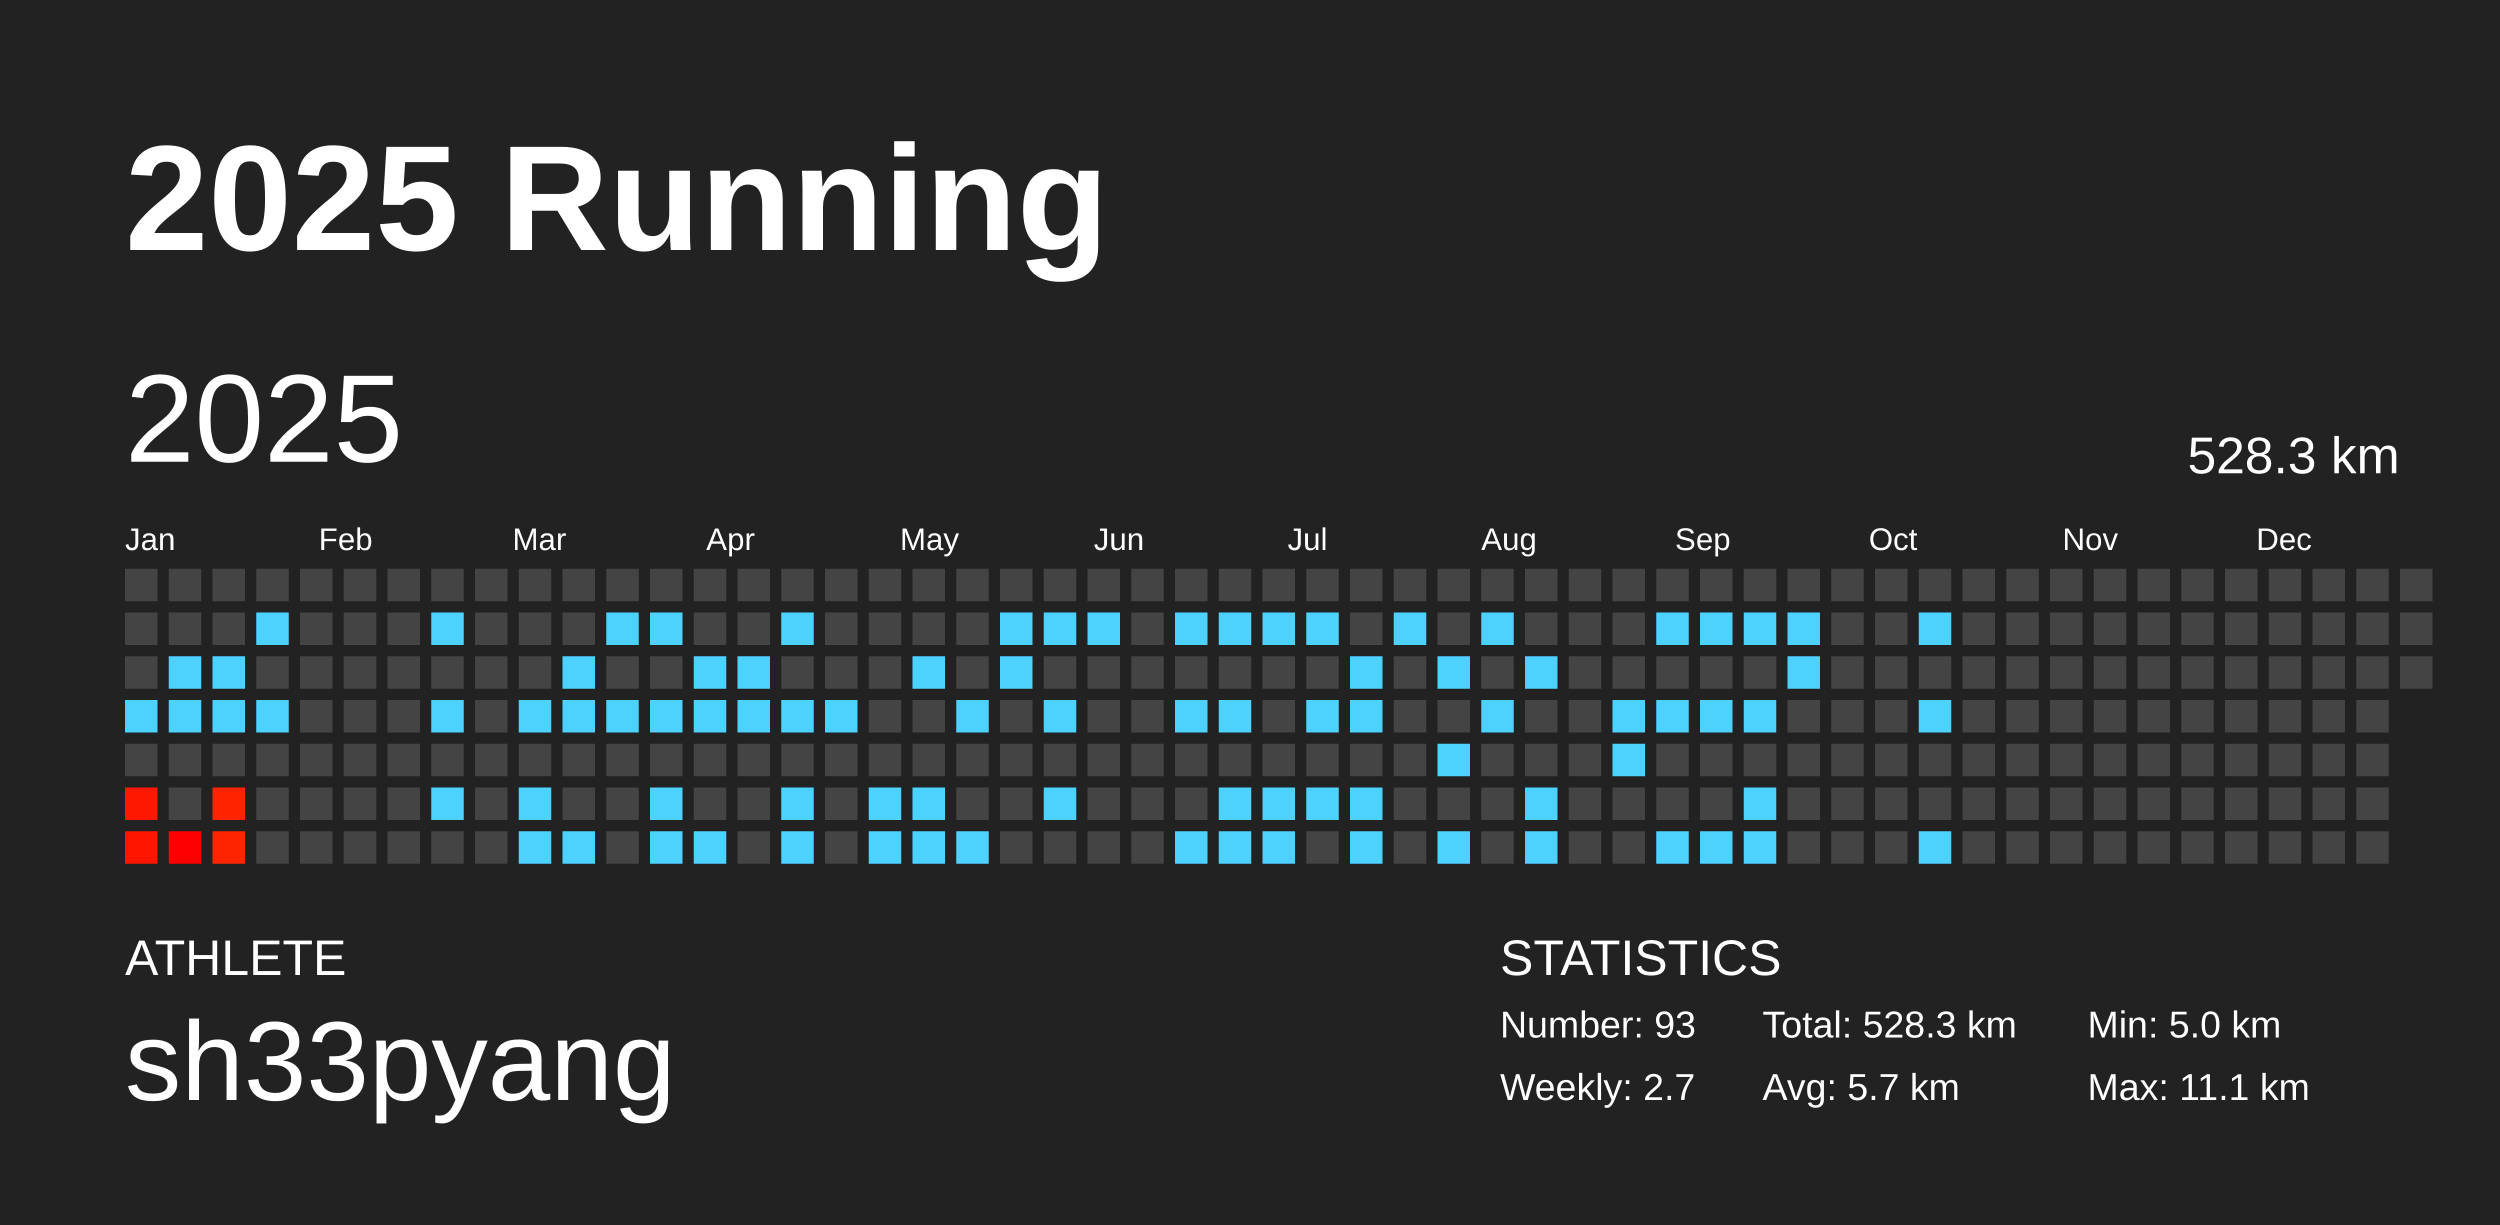
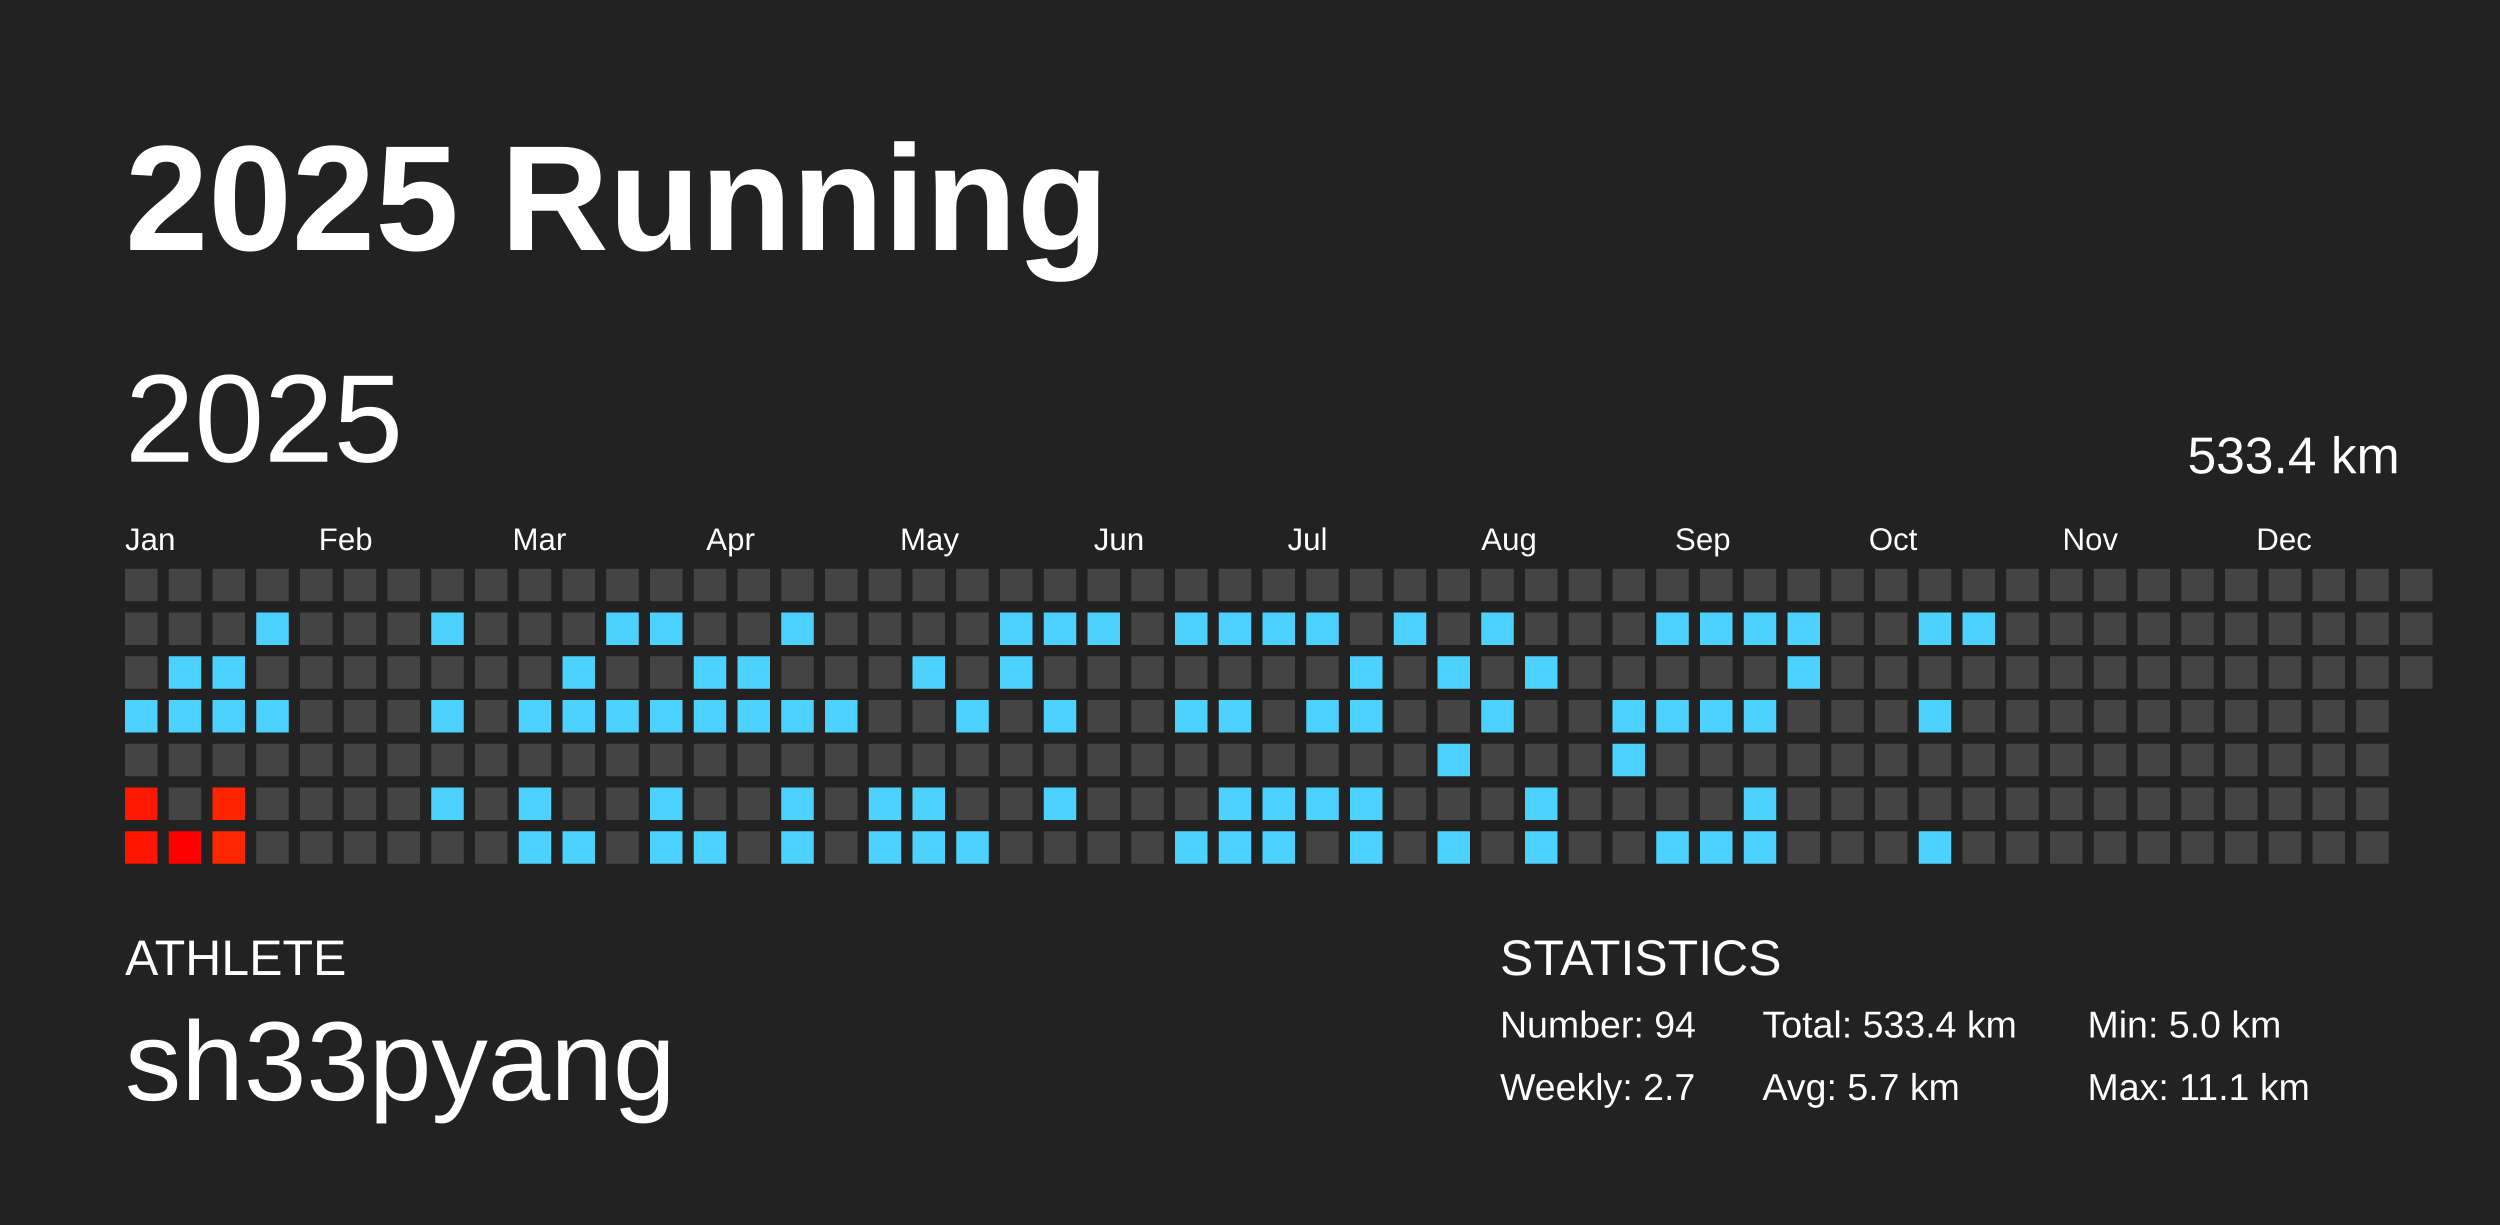
<svg xmlns="http://www.w3.org/2000/svg" baseProfile="full" height="98mm" version="1.1" viewBox="0,0,200,98" width="200mm">
  <defs />
  <rect fill="#222222" height="98" width="200" x="0" y="0" />
  <text fill="#FFFFFF" style="font-size:12px; font-family:Arial; font-weight:bold;" x="10" y="20">2025 Running</text>
  <text fill="#FFFFFF" style="font-size:4px; font-family:Arial" x="10" y="78">ATHLETE</text>
  <text fill="#FFFFFF" style="font-size:9px; font-family:Arial" x="10" y="88">sh33pyang</text>
  <text fill="#FFFFFF" style="font-size:4px; font-family:Arial" x="120" y="78">STATISTICS</text>
-   <text fill="#FFFFFF" style="font-size:3px; font-family:Arial" x="120" y="83">Number: 93</text>
+   <text fill="#FFFFFF" style="font-size:3px; font-family:Arial" x="120" y="83">Number: 94</text>
  <text fill="#FFFFFF" style="font-size:3px; font-family:Arial" x="120" y="88">Weekly: 2.7</text>
-   <text fill="#FFFFFF" style="font-size:3px; font-family:Arial" x="141" y="83">Total: 528.3 km</text>
+   <text fill="#FFFFFF" style="font-size:3px; font-family:Arial" x="141" y="83">Total: 533.4 km</text>
  <text fill="#FFFFFF" style="font-size:3px; font-family:Arial" x="141" y="88">Avg: 5.7 km</text>
  <text fill="#FFFFFF" style="font-size:3px; font-family:Arial" x="167" y="83">Min: 5.0 km</text>
  <text fill="#FFFFFF" style="font-size:3px; font-family:Arial" x="167" y="88">Max: 11.1 km</text>
  <text dominant-baseline="hanging" fill="#FFFFFF" style="font-size:10.0px; font-family:Arial;" x="10" y="30">2025</text>
-   <text dominant-baseline="hanging" fill="#FFFFFF" style="font-size:4.125px; font-family:Arial;" x="175" y="35">528.3 km</text>
+   <text dominant-baseline="hanging" fill="#FFFFFF" style="font-size:4.125px; font-family:Arial;" x="175" y="35">533.4 km</text>
  <text fill="#FFFFFF" style="font-size:2.5px; font-family:Arial" x="10.0" y="44">Jan</text>
  <text fill="#FFFFFF" style="font-size:2.5px; font-family:Arial" x="25.5" y="44">Feb</text>
  <text fill="#FFFFFF" style="font-size:2.5px; font-family:Arial" x="41.0" y="44">Mar</text>
  <text fill="#FFFFFF" style="font-size:2.5px; font-family:Arial" x="56.5" y="44">Apr</text>
  <text fill="#FFFFFF" style="font-size:2.5px; font-family:Arial" x="72.0" y="44">May</text>
  <text fill="#FFFFFF" style="font-size:2.5px; font-family:Arial" x="87.5" y="44">Jun</text>
  <text fill="#FFFFFF" style="font-size:2.5px; font-family:Arial" x="103.0" y="44">Jul</text>
  <text fill="#FFFFFF" style="font-size:2.5px; font-family:Arial" x="118.5" y="44">Aug</text>
  <text fill="#FFFFFF" style="font-size:2.5px; font-family:Arial" x="134.0" y="44">Sep</text>
  <text fill="#FFFFFF" style="font-size:2.5px; font-family:Arial" x="149.5" y="44">Oct</text>
  <text fill="#FFFFFF" style="font-size:2.5px; font-family:Arial" x="165.0" y="44">Nov</text>
  <text fill="#FFFFFF" style="font-size:2.5px; font-family:Arial" x="180.5" y="44">Dec</text>
  <rect fill="#444444" height="2.6" width="2.6" x="10.0" y="45.5" />
  <rect fill="#444444" height="2.6" width="2.6" x="10.0" y="49.0" />
  <rect fill="#444444" height="2.6" width="2.6" x="10.0" y="52.5" />
  <rect fill="#4dd2ff" height="2.6" width="2.6" x="10.0" y="56.0" />
  <rect fill="#444444" height="2.6" width="2.6" x="10.0" y="59.5" />
  <rect fill="#ff1700" height="2.6" width="2.6" x="10.0" y="63.0" />
  <rect fill="#ff1500" height="2.6" width="2.6" x="10.0" y="66.5" />
  <rect fill="#444444" height="2.6" width="2.6" x="13.5" y="45.5" />
  <rect fill="#444444" height="2.6" width="2.6" x="13.5" y="49.0" />
  <rect fill="#4dd2ff" height="2.6" width="2.6" x="13.5" y="52.5" />
  <rect fill="#4dd2ff" height="2.6" width="2.6" x="13.5" y="56.0" />
  <rect fill="#444444" height="2.6" width="2.6" x="13.5" y="59.5" />
  <rect fill="#444444" height="2.6" width="2.6" x="13.5" y="63.0" />
  <rect fill="#ff0000" height="2.6" width="2.6" x="13.5" y="66.5" />
  <rect fill="#444444" height="2.6" width="2.6" x="17.0" y="45.5" />
  <rect fill="#444444" height="2.6" width="2.6" x="17.0" y="49.0" />
  <rect fill="#4dd2ff" height="2.6" width="2.6" x="17.0" y="52.5" />
  <rect fill="#4dd2ff" height="2.6" width="2.6" x="17.0" y="56.0" />
  <rect fill="#444444" height="2.6" width="2.6" x="17.0" y="59.5" />
  <rect fill="#ff2400" height="2.6" width="2.6" x="17.0" y="63.0" />
  <rect fill="#ff2500" height="2.6" width="2.6" x="17.0" y="66.5" />
  <rect fill="#444444" height="2.6" width="2.6" x="20.5" y="45.5" />
  <rect fill="#4dd2ff" height="2.6" width="2.6" x="20.5" y="49.0" />
  <rect fill="#444444" height="2.6" width="2.6" x="20.5" y="52.5" />
  <rect fill="#4dd2ff" height="2.6" width="2.6" x="20.5" y="56.0" />
  <rect fill="#444444" height="2.6" width="2.6" x="20.5" y="59.5" />
  <rect fill="#444444" height="2.6" width="2.6" x="20.5" y="63.0" />
  <rect fill="#444444" height="2.6" width="2.6" x="20.5" y="66.5" />
  <rect fill="#444444" height="2.6" width="2.6" x="24.0" y="45.5" />
  <rect fill="#444444" height="2.6" width="2.6" x="24.0" y="49.0" />
  <rect fill="#444444" height="2.6" width="2.6" x="24.0" y="52.5" />
  <rect fill="#444444" height="2.6" width="2.6" x="24.0" y="56.0" />
  <rect fill="#444444" height="2.6" width="2.6" x="24.0" y="59.5" />
  <rect fill="#444444" height="2.6" width="2.6" x="24.0" y="63.0" />
  <rect fill="#444444" height="2.6" width="2.6" x="24.0" y="66.5" />
  <rect fill="#444444" height="2.6" width="2.6" x="27.5" y="45.5" />
  <rect fill="#444444" height="2.6" width="2.6" x="27.5" y="49.0" />
  <rect fill="#444444" height="2.6" width="2.6" x="27.5" y="52.5" />
  <rect fill="#444444" height="2.6" width="2.6" x="27.5" y="56.0" />
  <rect fill="#444444" height="2.6" width="2.6" x="27.5" y="59.5" />
  <rect fill="#444444" height="2.6" width="2.6" x="27.5" y="63.0" />
  <rect fill="#444444" height="2.6" width="2.6" x="27.5" y="66.5" />
  <rect fill="#444444" height="2.6" width="2.6" x="31.0" y="45.5" />
  <rect fill="#444444" height="2.6" width="2.6" x="31.0" y="49.0" />
  <rect fill="#444444" height="2.6" width="2.6" x="31.0" y="52.5" />
  <rect fill="#444444" height="2.6" width="2.6" x="31.0" y="56.0" />
  <rect fill="#444444" height="2.6" width="2.6" x="31.0" y="59.5" />
  <rect fill="#444444" height="2.6" width="2.6" x="31.0" y="63.0" />
  <rect fill="#444444" height="2.6" width="2.6" x="31.0" y="66.5" />
  <rect fill="#444444" height="2.6" width="2.6" x="34.5" y="45.5" />
  <rect fill="#4dd2ff" height="2.6" width="2.6" x="34.5" y="49.0" />
  <rect fill="#444444" height="2.6" width="2.6" x="34.5" y="52.5" />
  <rect fill="#4dd2ff" height="2.6" width="2.6" x="34.5" y="56.0" />
  <rect fill="#444444" height="2.6" width="2.6" x="34.5" y="59.5" />
  <rect fill="#4dd2ff" height="2.6" width="2.6" x="34.5" y="63.0" />
  <rect fill="#444444" height="2.6" width="2.6" x="34.5" y="66.5" />
  <rect fill="#444444" height="2.6" width="2.6" x="38.0" y="45.5" />
  <rect fill="#444444" height="2.6" width="2.6" x="38.0" y="49.0" />
  <rect fill="#444444" height="2.6" width="2.6" x="38.0" y="52.5" />
  <rect fill="#444444" height="2.6" width="2.6" x="38.0" y="56.0" />
  <rect fill="#444444" height="2.6" width="2.6" x="38.0" y="59.5" />
  <rect fill="#444444" height="2.6" width="2.6" x="38.0" y="63.0" />
  <rect fill="#444444" height="2.6" width="2.6" x="38.0" y="66.5" />
  <rect fill="#444444" height="2.6" width="2.6" x="41.5" y="45.5" />
  <rect fill="#444444" height="2.6" width="2.6" x="41.5" y="49.0" />
  <rect fill="#444444" height="2.6" width="2.6" x="41.5" y="52.5" />
  <rect fill="#4dd2ff" height="2.6" width="2.6" x="41.5" y="56.0" />
  <rect fill="#444444" height="2.6" width="2.6" x="41.5" y="59.5" />
  <rect fill="#4dd2ff" height="2.6" width="2.6" x="41.5" y="63.0" />
  <rect fill="#4dd2ff" height="2.6" width="2.6" x="41.5" y="66.5" />
  <rect fill="#444444" height="2.6" width="2.6" x="45.0" y="45.5" />
  <rect fill="#444444" height="2.6" width="2.6" x="45.0" y="49.0" />
  <rect fill="#4dd2ff" height="2.6" width="2.6" x="45.0" y="52.5" />
  <rect fill="#4dd2ff" height="2.6" width="2.6" x="45.0" y="56.0" />
  <rect fill="#444444" height="2.6" width="2.6" x="45.0" y="59.5" />
  <rect fill="#444444" height="2.6" width="2.6" x="45.0" y="63.0" />
  <rect fill="#4dd2ff" height="2.6" width="2.6" x="45.0" y="66.5" />
  <rect fill="#444444" height="2.6" width="2.6" x="48.5" y="45.5" />
  <rect fill="#4dd2ff" height="2.6" width="2.6" x="48.5" y="49.0" />
  <rect fill="#444444" height="2.6" width="2.6" x="48.5" y="52.5" />
  <rect fill="#4dd2ff" height="2.6" width="2.6" x="48.5" y="56.0" />
  <rect fill="#444444" height="2.6" width="2.6" x="48.5" y="59.5" />
  <rect fill="#444444" height="2.6" width="2.6" x="48.5" y="63.0" />
  <rect fill="#444444" height="2.6" width="2.6" x="48.5" y="66.5" />
  <rect fill="#444444" height="2.6" width="2.6" x="52.0" y="45.5" />
  <rect fill="#4dd2ff" height="2.6" width="2.6" x="52.0" y="49.0" />
  <rect fill="#444444" height="2.6" width="2.6" x="52.0" y="52.5" />
  <rect fill="#4dd2ff" height="2.6" width="2.6" x="52.0" y="56.0" />
  <rect fill="#444444" height="2.6" width="2.6" x="52.0" y="59.5" />
  <rect fill="#4dd2ff" height="2.6" width="2.6" x="52.0" y="63.0" />
  <rect fill="#4dd2ff" height="2.6" width="2.6" x="52.0" y="66.5" />
  <rect fill="#444444" height="2.6" width="2.6" x="55.5" y="45.5" />
  <rect fill="#444444" height="2.6" width="2.6" x="55.5" y="49.0" />
  <rect fill="#4dd2ff" height="2.6" width="2.6" x="55.5" y="52.5" />
  <rect fill="#4dd2ff" height="2.6" width="2.6" x="55.5" y="56.0" />
  <rect fill="#444444" height="2.6" width="2.6" x="55.5" y="59.5" />
  <rect fill="#444444" height="2.6" width="2.6" x="55.5" y="63.0" />
  <rect fill="#4dd2ff" height="2.6" width="2.6" x="55.5" y="66.5" />
  <rect fill="#444444" height="2.6" width="2.6" x="59.0" y="45.5" />
  <rect fill="#444444" height="2.6" width="2.6" x="59.0" y="49.0" />
  <rect fill="#4dd2ff" height="2.6" width="2.6" x="59.0" y="52.5" />
  <rect fill="#4dd2ff" height="2.6" width="2.6" x="59.0" y="56.0" />
  <rect fill="#444444" height="2.6" width="2.6" x="59.0" y="59.5" />
  <rect fill="#444444" height="2.6" width="2.6" x="59.0" y="63.0" />
  <rect fill="#444444" height="2.6" width="2.6" x="59.0" y="66.5" />
  <rect fill="#444444" height="2.6" width="2.6" x="62.5" y="45.5" />
  <rect fill="#4dd2ff" height="2.6" width="2.6" x="62.5" y="49.0" />
  <rect fill="#444444" height="2.6" width="2.6" x="62.5" y="52.5" />
  <rect fill="#4dd2ff" height="2.6" width="2.6" x="62.5" y="56.0" />
  <rect fill="#444444" height="2.6" width="2.6" x="62.5" y="59.5" />
  <rect fill="#4dd2ff" height="2.6" width="2.6" x="62.5" y="63.0" />
  <rect fill="#4dd2ff" height="2.6" width="2.6" x="62.5" y="66.5" />
  <rect fill="#444444" height="2.6" width="2.6" x="66.0" y="45.5" />
  <rect fill="#444444" height="2.6" width="2.6" x="66.0" y="49.0" />
  <rect fill="#444444" height="2.6" width="2.6" x="66.0" y="52.5" />
  <rect fill="#4dd2ff" height="2.6" width="2.6" x="66.0" y="56.0" />
  <rect fill="#444444" height="2.6" width="2.6" x="66.0" y="59.5" />
  <rect fill="#444444" height="2.6" width="2.6" x="66.0" y="63.0" />
  <rect fill="#444444" height="2.6" width="2.6" x="66.0" y="66.5" />
  <rect fill="#444444" height="2.6" width="2.6" x="69.5" y="45.5" />
  <rect fill="#444444" height="2.6" width="2.6" x="69.5" y="49.0" />
  <rect fill="#444444" height="2.6" width="2.6" x="69.5" y="52.5" />
  <rect fill="#444444" height="2.6" width="2.6" x="69.5" y="56.0" />
  <rect fill="#444444" height="2.6" width="2.6" x="69.5" y="59.5" />
  <rect fill="#4dd2ff" height="2.6" width="2.6" x="69.5" y="63.0" />
  <rect fill="#4dd2ff" height="2.6" width="2.6" x="69.5" y="66.5" />
  <rect fill="#444444" height="2.6" width="2.6" x="73.0" y="45.5" />
  <rect fill="#444444" height="2.6" width="2.6" x="73.0" y="49.0" />
  <rect fill="#4dd2ff" height="2.6" width="2.6" x="73.0" y="52.5" />
  <rect fill="#444444" height="2.6" width="2.6" x="73.0" y="56.0" />
  <rect fill="#444444" height="2.6" width="2.6" x="73.0" y="59.5" />
  <rect fill="#4dd2ff" height="2.6" width="2.6" x="73.0" y="63.0" />
  <rect fill="#4dd2ff" height="2.6" width="2.6" x="73.0" y="66.5" />
  <rect fill="#444444" height="2.6" width="2.6" x="76.5" y="45.5" />
  <rect fill="#444444" height="2.6" width="2.6" x="76.5" y="49.0" />
  <rect fill="#444444" height="2.6" width="2.6" x="76.5" y="52.5" />
  <rect fill="#4dd2ff" height="2.6" width="2.6" x="76.5" y="56.0" />
  <rect fill="#444444" height="2.6" width="2.6" x="76.5" y="59.5" />
  <rect fill="#444444" height="2.6" width="2.6" x="76.5" y="63.0" />
  <rect fill="#4dd2ff" height="2.6" width="2.6" x="76.5" y="66.5" />
  <rect fill="#444444" height="2.6" width="2.6" x="80.0" y="45.5" />
  <rect fill="#4dd2ff" height="2.6" width="2.6" x="80.0" y="49.0" />
  <rect fill="#4dd2ff" height="2.6" width="2.6" x="80.0" y="52.5" />
  <rect fill="#444444" height="2.6" width="2.6" x="80.0" y="56.0" />
  <rect fill="#444444" height="2.6" width="2.6" x="80.0" y="59.5" />
  <rect fill="#444444" height="2.6" width="2.6" x="80.0" y="63.0" />
  <rect fill="#444444" height="2.6" width="2.6" x="80.0" y="66.5" />
  <rect fill="#444444" height="2.6" width="2.6" x="83.5" y="45.5" />
  <rect fill="#4dd2ff" height="2.6" width="2.6" x="83.5" y="49.0" />
  <rect fill="#444444" height="2.6" width="2.6" x="83.5" y="52.5" />
  <rect fill="#4dd2ff" height="2.6" width="2.6" x="83.5" y="56.0" />
  <rect fill="#444444" height="2.6" width="2.6" x="83.5" y="59.5" />
  <rect fill="#4dd2ff" height="2.6" width="2.6" x="83.5" y="63.0" />
  <rect fill="#444444" height="2.6" width="2.6" x="83.5" y="66.5" />
  <rect fill="#444444" height="2.6" width="2.6" x="87.0" y="45.5" />
  <rect fill="#4dd2ff" height="2.6" width="2.6" x="87.0" y="49.0" />
  <rect fill="#444444" height="2.6" width="2.6" x="87.0" y="52.5" />
  <rect fill="#444444" height="2.6" width="2.6" x="87.0" y="56.0" />
  <rect fill="#444444" height="2.6" width="2.6" x="87.0" y="59.5" />
  <rect fill="#444444" height="2.6" width="2.6" x="87.0" y="63.0" />
  <rect fill="#444444" height="2.6" width="2.6" x="87.0" y="66.5" />
  <rect fill="#444444" height="2.6" width="2.6" x="90.5" y="45.5" />
  <rect fill="#444444" height="2.6" width="2.6" x="90.5" y="49.0" />
  <rect fill="#444444" height="2.6" width="2.6" x="90.5" y="52.5" />
  <rect fill="#444444" height="2.6" width="2.6" x="90.5" y="56.0" />
  <rect fill="#444444" height="2.6" width="2.6" x="90.5" y="59.5" />
  <rect fill="#444444" height="2.6" width="2.6" x="90.5" y="63.0" />
  <rect fill="#444444" height="2.6" width="2.6" x="90.5" y="66.5" />
  <rect fill="#444444" height="2.6" width="2.6" x="94.0" y="45.5" />
  <rect fill="#4dd2ff" height="2.6" width="2.6" x="94.0" y="49.0" />
  <rect fill="#444444" height="2.6" width="2.6" x="94.0" y="52.5" />
  <rect fill="#4dd2ff" height="2.6" width="2.6" x="94.0" y="56.0" />
  <rect fill="#444444" height="2.6" width="2.6" x="94.0" y="59.5" />
  <rect fill="#444444" height="2.6" width="2.6" x="94.0" y="63.0" />
  <rect fill="#4dd2ff" height="2.6" width="2.6" x="94.0" y="66.5" />
  <rect fill="#444444" height="2.6" width="2.6" x="97.5" y="45.5" />
  <rect fill="#4dd2ff" height="2.6" width="2.6" x="97.5" y="49.0" />
  <rect fill="#444444" height="2.6" width="2.6" x="97.5" y="52.5" />
  <rect fill="#4dd2ff" height="2.6" width="2.6" x="97.5" y="56.0" />
  <rect fill="#444444" height="2.6" width="2.6" x="97.5" y="59.5" />
  <rect fill="#4dd2ff" height="2.6" width="2.6" x="97.5" y="63.0" />
  <rect fill="#4dd2ff" height="2.6" width="2.6" x="97.5" y="66.5" />
  <rect fill="#444444" height="2.6" width="2.6" x="101.0" y="45.5" />
  <rect fill="#4dd2ff" height="2.6" width="2.6" x="101.0" y="49.0" />
  <rect fill="#444444" height="2.6" width="2.6" x="101.0" y="52.5" />
  <rect fill="#444444" height="2.6" width="2.6" x="101.0" y="56.0" />
  <rect fill="#444444" height="2.6" width="2.6" x="101.0" y="59.5" />
  <rect fill="#4dd2ff" height="2.6" width="2.6" x="101.0" y="63.0" />
  <rect fill="#4dd2ff" height="2.6" width="2.6" x="101.0" y="66.5" />
  <rect fill="#444444" height="2.6" width="2.6" x="104.5" y="45.5" />
  <rect fill="#4dd2ff" height="2.6" width="2.6" x="104.5" y="49.0" />
  <rect fill="#444444" height="2.6" width="2.6" x="104.5" y="52.5" />
  <rect fill="#4dd2ff" height="2.6" width="2.6" x="104.5" y="56.0" />
  <rect fill="#444444" height="2.6" width="2.6" x="104.5" y="59.5" />
  <rect fill="#4dd2ff" height="2.6" width="2.6" x="104.5" y="63.0" />
  <rect fill="#444444" height="2.6" width="2.6" x="104.5" y="66.5" />
  <rect fill="#444444" height="2.6" width="2.6" x="108.0" y="45.5" />
  <rect fill="#444444" height="2.6" width="2.6" x="108.0" y="49.0" />
  <rect fill="#4dd2ff" height="2.6" width="2.6" x="108.0" y="52.5" />
  <rect fill="#4dd2ff" height="2.6" width="2.6" x="108.0" y="56.0" />
  <rect fill="#444444" height="2.6" width="2.6" x="108.0" y="59.5" />
  <rect fill="#4dd2ff" height="2.6" width="2.6" x="108.0" y="63.0" />
  <rect fill="#4dd2ff" height="2.6" width="2.6" x="108.0" y="66.5" />
  <rect fill="#444444" height="2.6" width="2.6" x="111.5" y="45.5" />
  <rect fill="#4dd2ff" height="2.6" width="2.6" x="111.5" y="49.0" />
  <rect fill="#444444" height="2.6" width="2.6" x="111.5" y="52.5" />
  <rect fill="#444444" height="2.6" width="2.6" x="111.5" y="56.0" />
  <rect fill="#444444" height="2.6" width="2.6" x="111.5" y="59.5" />
  <rect fill="#444444" height="2.6" width="2.6" x="111.5" y="63.0" />
  <rect fill="#444444" height="2.6" width="2.6" x="111.5" y="66.5" />
  <rect fill="#444444" height="2.6" width="2.6" x="115.0" y="45.5" />
  <rect fill="#444444" height="2.6" width="2.6" x="115.0" y="49.0" />
  <rect fill="#4dd2ff" height="2.6" width="2.6" x="115.0" y="52.5" />
  <rect fill="#444444" height="2.6" width="2.6" x="115.0" y="56.0" />
  <rect fill="#4dd2ff" height="2.6" width="2.6" x="115.0" y="59.5" />
  <rect fill="#444444" height="2.6" width="2.6" x="115.0" y="63.0" />
  <rect fill="#4dd2ff" height="2.6" width="2.6" x="115.0" y="66.5" />
  <rect fill="#444444" height="2.6" width="2.6" x="118.5" y="45.5" />
  <rect fill="#4dd2ff" height="2.6" width="2.6" x="118.5" y="49.0" />
  <rect fill="#444444" height="2.6" width="2.6" x="118.5" y="52.5" />
  <rect fill="#4dd2ff" height="2.6" width="2.6" x="118.5" y="56.0" />
  <rect fill="#444444" height="2.6" width="2.6" x="118.5" y="59.5" />
  <rect fill="#444444" height="2.6" width="2.6" x="118.5" y="63.0" />
  <rect fill="#444444" height="2.6" width="2.6" x="118.5" y="66.5" />
  <rect fill="#444444" height="2.6" width="2.6" x="122.0" y="45.5" />
  <rect fill="#444444" height="2.6" width="2.6" x="122.0" y="49.0" />
  <rect fill="#4dd2ff" height="2.6" width="2.6" x="122.0" y="52.5" />
  <rect fill="#444444" height="2.6" width="2.6" x="122.0" y="56.0" />
  <rect fill="#444444" height="2.6" width="2.6" x="122.0" y="59.5" />
  <rect fill="#4dd2ff" height="2.6" width="2.6" x="122.0" y="63.0" />
  <rect fill="#4dd2ff" height="2.6" width="2.6" x="122.0" y="66.5" />
  <rect fill="#444444" height="2.6" width="2.6" x="125.5" y="45.5" />
  <rect fill="#444444" height="2.6" width="2.6" x="125.5" y="49.0" />
  <rect fill="#444444" height="2.6" width="2.6" x="125.5" y="52.5" />
  <rect fill="#444444" height="2.6" width="2.6" x="125.5" y="56.0" />
  <rect fill="#444444" height="2.6" width="2.6" x="125.5" y="59.5" />
  <rect fill="#444444" height="2.6" width="2.6" x="125.5" y="63.0" />
  <rect fill="#444444" height="2.6" width="2.6" x="125.5" y="66.5" />
  <rect fill="#444444" height="2.6" width="2.6" x="129.0" y="45.5" />
  <rect fill="#444444" height="2.6" width="2.6" x="129.0" y="49.0" />
  <rect fill="#444444" height="2.6" width="2.6" x="129.0" y="52.5" />
  <rect fill="#4dd2ff" height="2.6" width="2.6" x="129.0" y="56.0" />
  <rect fill="#4dd2ff" height="2.6" width="2.6" x="129.0" y="59.5" />
  <rect fill="#444444" height="2.6" width="2.6" x="129.0" y="63.0" />
  <rect fill="#444444" height="2.6" width="2.6" x="129.0" y="66.5" />
  <rect fill="#444444" height="2.6" width="2.6" x="132.5" y="45.5" />
  <rect fill="#4dd2ff" height="2.6" width="2.6" x="132.5" y="49.0" />
  <rect fill="#444444" height="2.6" width="2.6" x="132.5" y="52.5" />
  <rect fill="#4dd2ff" height="2.6" width="2.6" x="132.5" y="56.0" />
  <rect fill="#444444" height="2.6" width="2.6" x="132.5" y="59.5" />
  <rect fill="#444444" height="2.6" width="2.6" x="132.5" y="63.0" />
  <rect fill="#4dd2ff" height="2.6" width="2.6" x="132.5" y="66.5" />
  <rect fill="#444444" height="2.6" width="2.6" x="136.0" y="45.5" />
  <rect fill="#4dd2ff" height="2.6" width="2.6" x="136.0" y="49.0" />
  <rect fill="#444444" height="2.6" width="2.6" x="136.0" y="52.5" />
  <rect fill="#4dd2ff" height="2.6" width="2.6" x="136.0" y="56.0" />
  <rect fill="#444444" height="2.6" width="2.6" x="136.0" y="59.5" />
  <rect fill="#444444" height="2.6" width="2.6" x="136.0" y="63.0" />
  <rect fill="#4dd2ff" height="2.6" width="2.6" x="136.0" y="66.5" />
  <rect fill="#444444" height="2.6" width="2.6" x="139.5" y="45.5" />
  <rect fill="#4dd2ff" height="2.6" width="2.6" x="139.5" y="49.0" />
  <rect fill="#444444" height="2.6" width="2.6" x="139.5" y="52.5" />
  <rect fill="#4dd2ff" height="2.6" width="2.6" x="139.5" y="56.0" />
  <rect fill="#444444" height="2.6" width="2.6" x="139.5" y="59.5" />
  <rect fill="#4dd2ff" height="2.6" width="2.6" x="139.5" y="63.0" />
  <rect fill="#4dd2ff" height="2.6" width="2.6" x="139.5" y="66.5" />
  <rect fill="#444444" height="2.6" width="2.6" x="143.0" y="45.5" />
  <rect fill="#4dd2ff" height="2.6" width="2.6" x="143.0" y="49.0" />
  <rect fill="#4dd2ff" height="2.6" width="2.6" x="143.0" y="52.5" />
  <rect fill="#444444" height="2.6" width="2.6" x="143.0" y="56.0" />
  <rect fill="#444444" height="2.6" width="2.6" x="143.0" y="59.5" />
  <rect fill="#444444" height="2.6" width="2.6" x="143.0" y="63.0" />
  <rect fill="#444444" height="2.6" width="2.6" x="143.0" y="66.5" />
  <rect fill="#444444" height="2.6" width="2.6" x="146.5" y="45.5" />
  <rect fill="#444444" height="2.6" width="2.6" x="146.5" y="49.0" />
  <rect fill="#444444" height="2.6" width="2.6" x="146.5" y="52.5" />
  <rect fill="#444444" height="2.6" width="2.6" x="146.5" y="56.0" />
  <rect fill="#444444" height="2.6" width="2.6" x="146.5" y="59.5" />
  <rect fill="#444444" height="2.6" width="2.6" x="146.5" y="63.0" />
  <rect fill="#444444" height="2.6" width="2.6" x="146.5" y="66.5" />
  <rect fill="#444444" height="2.6" width="2.6" x="150.0" y="45.5" />
  <rect fill="#444444" height="2.6" width="2.6" x="150.0" y="49.0" />
  <rect fill="#444444" height="2.6" width="2.6" x="150.0" y="52.5" />
  <rect fill="#444444" height="2.6" width="2.6" x="150.0" y="56.0" />
  <rect fill="#444444" height="2.6" width="2.6" x="150.0" y="59.5" />
  <rect fill="#444444" height="2.6" width="2.6" x="150.0" y="63.0" />
  <rect fill="#444444" height="2.6" width="2.6" x="150.0" y="66.5" />
  <rect fill="#444444" height="2.6" width="2.6" x="153.5" y="45.5" />
  <rect fill="#4dd2ff" height="2.6" width="2.6" x="153.5" y="49.0" />
  <rect fill="#444444" height="2.6" width="2.6" x="153.5" y="52.5" />
  <rect fill="#4dd2ff" height="2.6" width="2.6" x="153.5" y="56.0" />
  <rect fill="#444444" height="2.6" width="2.6" x="153.5" y="59.5" />
  <rect fill="#444444" height="2.6" width="2.6" x="153.5" y="63.0" />
  <rect fill="#4dd2ff" height="2.6" width="2.6" x="153.5" y="66.5" />
  <rect fill="#444444" height="2.6" width="2.6" x="157.0" y="45.5" />
-   <rect fill="#444444" height="2.6" width="2.6" x="157.0" y="49.0" />
+   <rect fill="#4dd2ff" height="2.6" width="2.6" x="157.0" y="49.0" />
  <rect fill="#444444" height="2.6" width="2.6" x="157.0" y="52.5" />
  <rect fill="#444444" height="2.6" width="2.6" x="157.0" y="56.0" />
  <rect fill="#444444" height="2.6" width="2.6" x="157.0" y="59.5" />
  <rect fill="#444444" height="2.6" width="2.6" x="157.0" y="63.0" />
  <rect fill="#444444" height="2.6" width="2.6" x="157.0" y="66.5" />
  <rect fill="#444444" height="2.6" width="2.6" x="160.5" y="45.5" />
  <rect fill="#444444" height="2.6" width="2.6" x="160.5" y="49.0" />
  <rect fill="#444444" height="2.6" width="2.6" x="160.5" y="52.5" />
  <rect fill="#444444" height="2.6" width="2.6" x="160.5" y="56.0" />
  <rect fill="#444444" height="2.6" width="2.6" x="160.5" y="59.5" />
  <rect fill="#444444" height="2.6" width="2.6" x="160.5" y="63.0" />
  <rect fill="#444444" height="2.6" width="2.6" x="160.5" y="66.5" />
  <rect fill="#444444" height="2.6" width="2.6" x="164.0" y="45.5" />
  <rect fill="#444444" height="2.6" width="2.6" x="164.0" y="49.0" />
  <rect fill="#444444" height="2.6" width="2.6" x="164.0" y="52.5" />
  <rect fill="#444444" height="2.6" width="2.6" x="164.0" y="56.0" />
  <rect fill="#444444" height="2.6" width="2.6" x="164.0" y="59.5" />
  <rect fill="#444444" height="2.6" width="2.6" x="164.0" y="63.0" />
  <rect fill="#444444" height="2.6" width="2.6" x="164.0" y="66.5" />
  <rect fill="#444444" height="2.6" width="2.6" x="167.5" y="45.5" />
  <rect fill="#444444" height="2.6" width="2.6" x="167.5" y="49.0" />
  <rect fill="#444444" height="2.6" width="2.6" x="167.5" y="52.5" />
  <rect fill="#444444" height="2.6" width="2.6" x="167.5" y="56.0" />
  <rect fill="#444444" height="2.6" width="2.6" x="167.5" y="59.5" />
  <rect fill="#444444" height="2.6" width="2.6" x="167.5" y="63.0" />
  <rect fill="#444444" height="2.6" width="2.6" x="167.5" y="66.5" />
  <rect fill="#444444" height="2.6" width="2.6" x="171.0" y="45.5" />
  <rect fill="#444444" height="2.6" width="2.6" x="171.0" y="49.0" />
  <rect fill="#444444" height="2.6" width="2.6" x="171.0" y="52.5" />
  <rect fill="#444444" height="2.6" width="2.6" x="171.0" y="56.0" />
  <rect fill="#444444" height="2.6" width="2.6" x="171.0" y="59.5" />
  <rect fill="#444444" height="2.6" width="2.6" x="171.0" y="63.0" />
  <rect fill="#444444" height="2.6" width="2.6" x="171.0" y="66.5" />
  <rect fill="#444444" height="2.6" width="2.6" x="174.5" y="45.5" />
  <rect fill="#444444" height="2.6" width="2.6" x="174.5" y="49.0" />
  <rect fill="#444444" height="2.6" width="2.6" x="174.5" y="52.5" />
  <rect fill="#444444" height="2.6" width="2.6" x="174.5" y="56.0" />
  <rect fill="#444444" height="2.6" width="2.6" x="174.5" y="59.5" />
  <rect fill="#444444" height="2.6" width="2.6" x="174.5" y="63.0" />
  <rect fill="#444444" height="2.6" width="2.6" x="174.5" y="66.5" />
  <rect fill="#444444" height="2.6" width="2.6" x="178.0" y="45.5" />
  <rect fill="#444444" height="2.6" width="2.6" x="178.0" y="49.0" />
  <rect fill="#444444" height="2.6" width="2.6" x="178.0" y="52.5" />
  <rect fill="#444444" height="2.6" width="2.6" x="178.0" y="56.0" />
  <rect fill="#444444" height="2.6" width="2.6" x="178.0" y="59.5" />
  <rect fill="#444444" height="2.6" width="2.6" x="178.0" y="63.0" />
  <rect fill="#444444" height="2.6" width="2.6" x="178.0" y="66.5" />
  <rect fill="#444444" height="2.6" width="2.6" x="181.5" y="45.5" />
  <rect fill="#444444" height="2.6" width="2.6" x="181.5" y="49.0" />
  <rect fill="#444444" height="2.6" width="2.6" x="181.5" y="52.5" />
  <rect fill="#444444" height="2.6" width="2.6" x="181.5" y="56.0" />
  <rect fill="#444444" height="2.6" width="2.6" x="181.5" y="59.5" />
  <rect fill="#444444" height="2.6" width="2.6" x="181.5" y="63.0" />
  <rect fill="#444444" height="2.6" width="2.6" x="181.5" y="66.5" />
  <rect fill="#444444" height="2.6" width="2.6" x="185.0" y="45.5" />
  <rect fill="#444444" height="2.6" width="2.6" x="185.0" y="49.0" />
  <rect fill="#444444" height="2.6" width="2.6" x="185.0" y="52.5" />
  <rect fill="#444444" height="2.6" width="2.6" x="185.0" y="56.0" />
  <rect fill="#444444" height="2.6" width="2.6" x="185.0" y="59.5" />
  <rect fill="#444444" height="2.6" width="2.6" x="185.0" y="63.0" />
  <rect fill="#444444" height="2.6" width="2.6" x="185.0" y="66.5" />
  <rect fill="#444444" height="2.6" width="2.6" x="188.5" y="45.5" />
  <rect fill="#444444" height="2.6" width="2.6" x="188.5" y="49.0" />
  <rect fill="#444444" height="2.6" width="2.6" x="188.5" y="52.5" />
  <rect fill="#444444" height="2.6" width="2.6" x="188.5" y="56.0" />
  <rect fill="#444444" height="2.6" width="2.6" x="188.5" y="59.5" />
  <rect fill="#444444" height="2.6" width="2.6" x="188.5" y="63.0" />
  <rect fill="#444444" height="2.6" width="2.6" x="188.5" y="66.5" />
  <rect fill="#444444" height="2.6" width="2.6" x="192.0" y="45.5" />
  <rect fill="#444444" height="2.6" width="2.6" x="192.0" y="49.0" />
  <rect fill="#444444" height="2.6" width="2.6" x="192.0" y="52.5" />
</svg>
